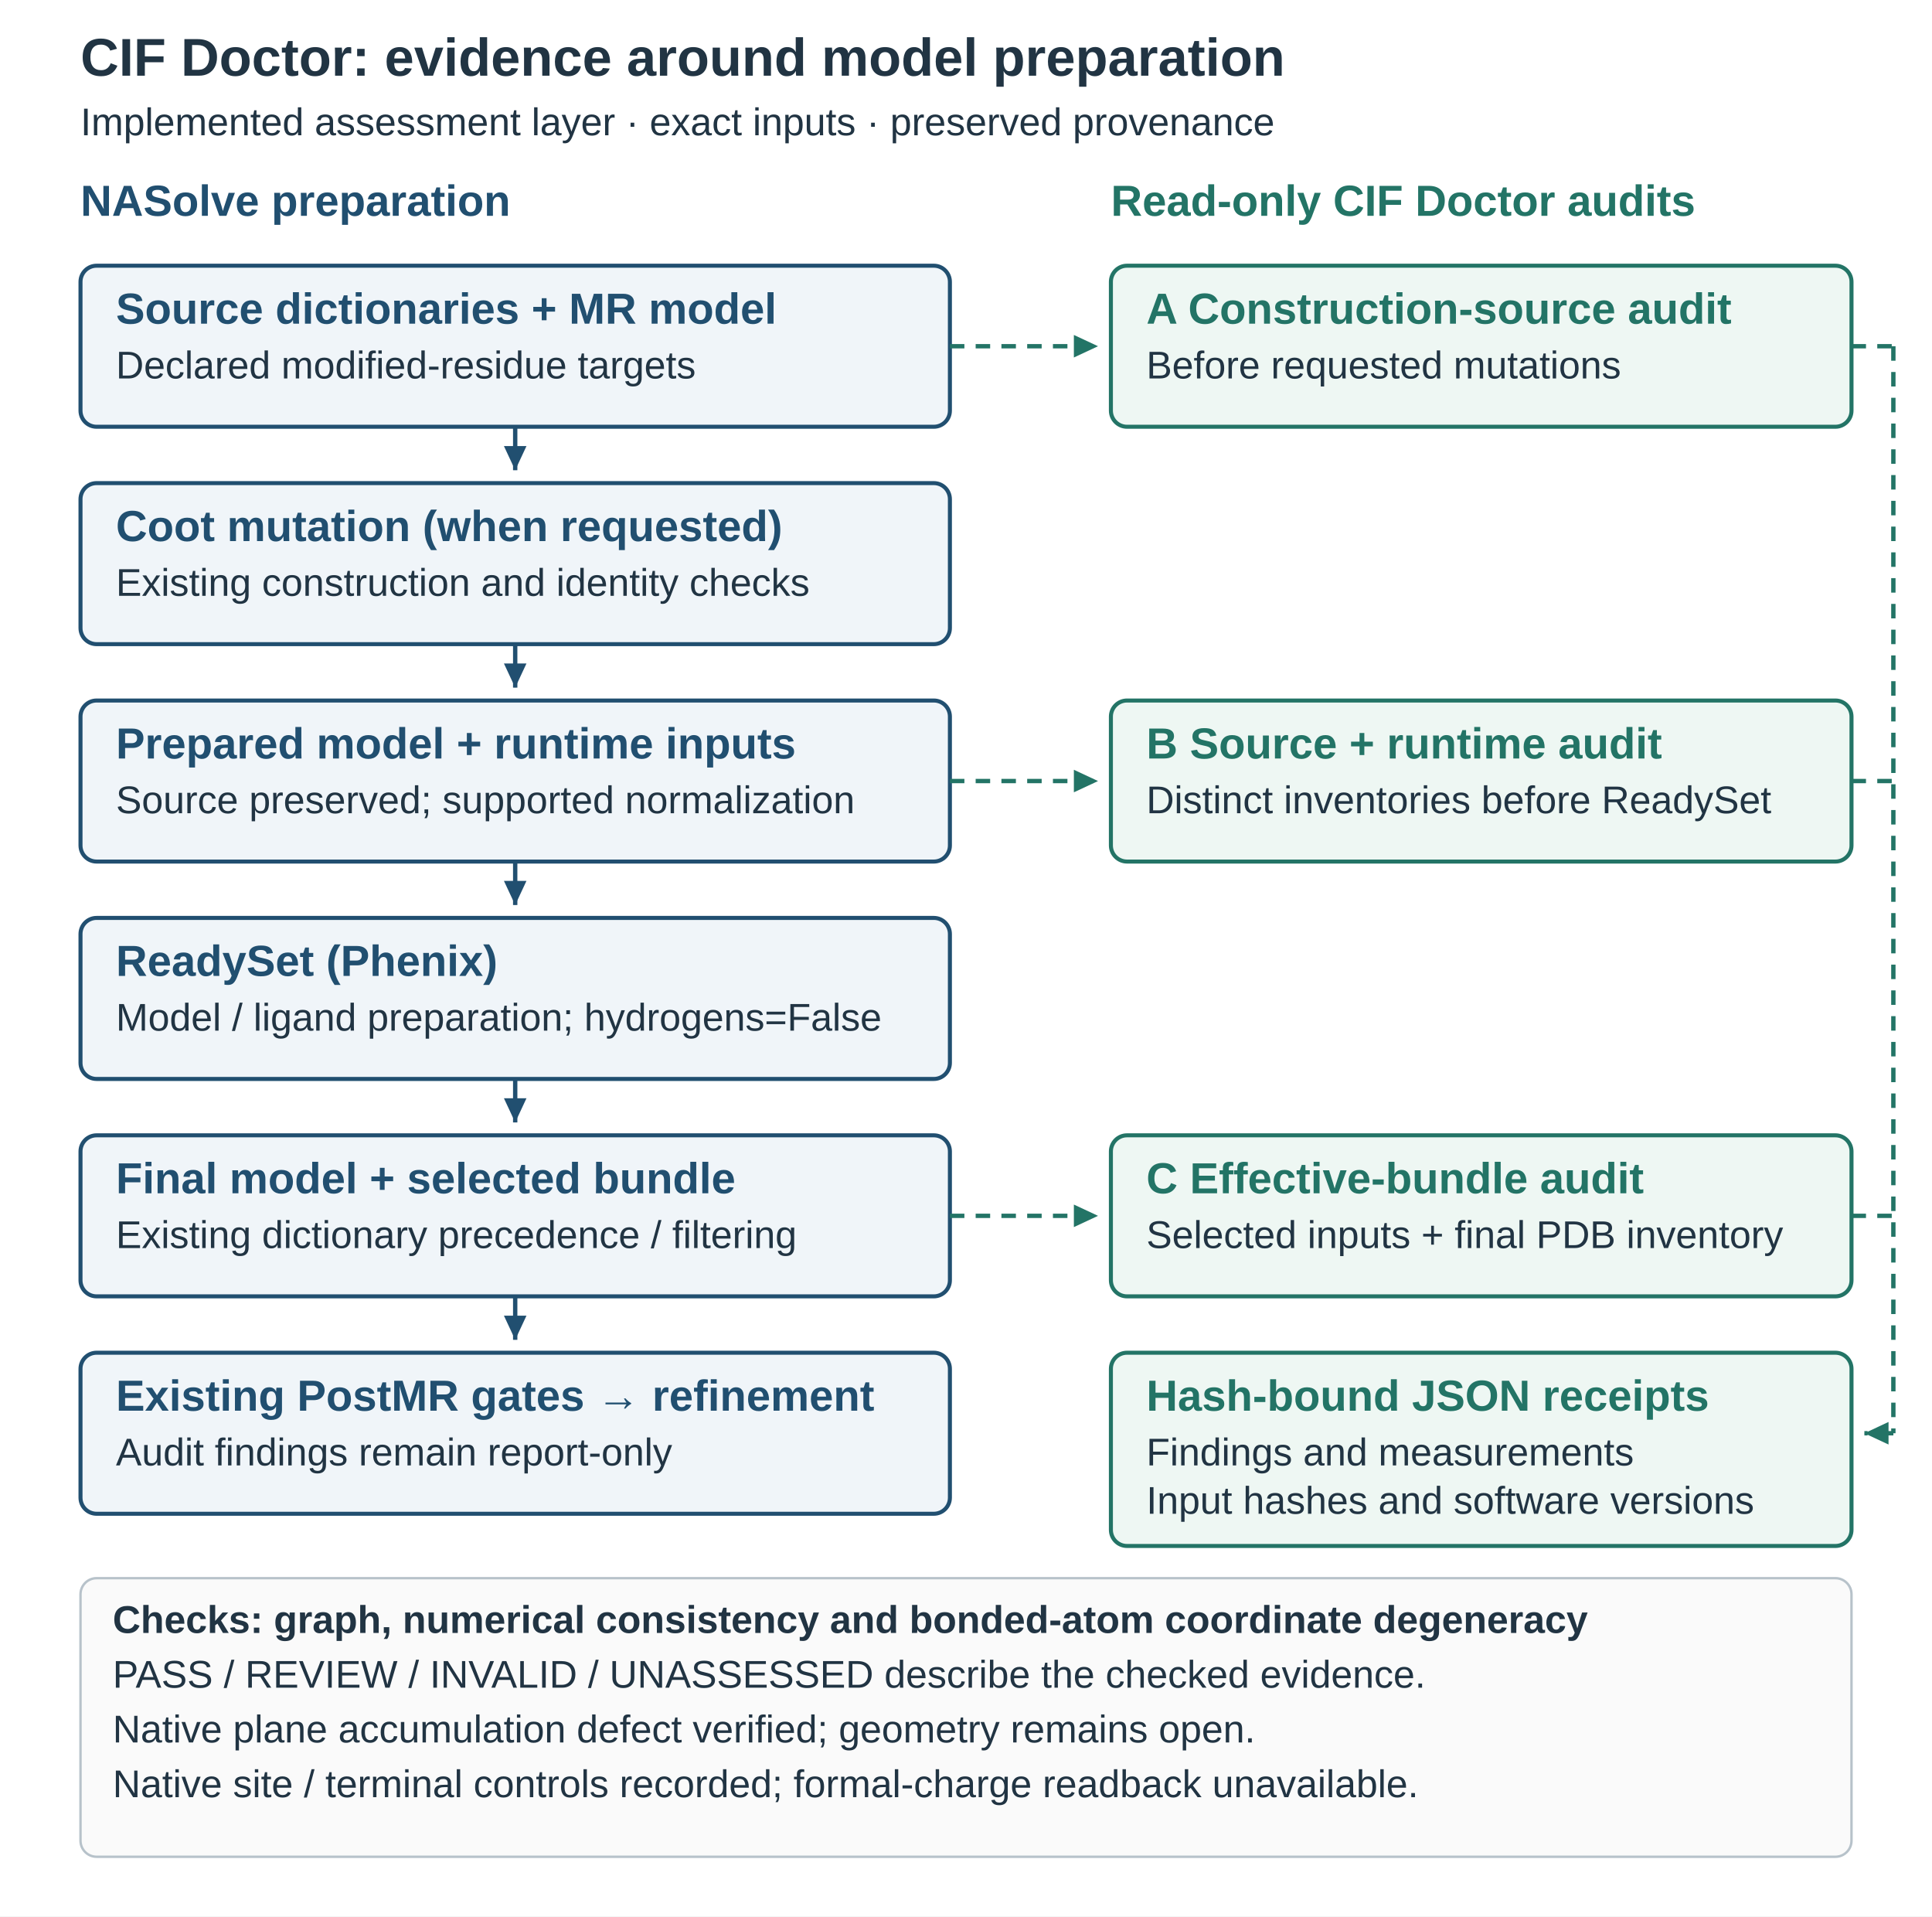
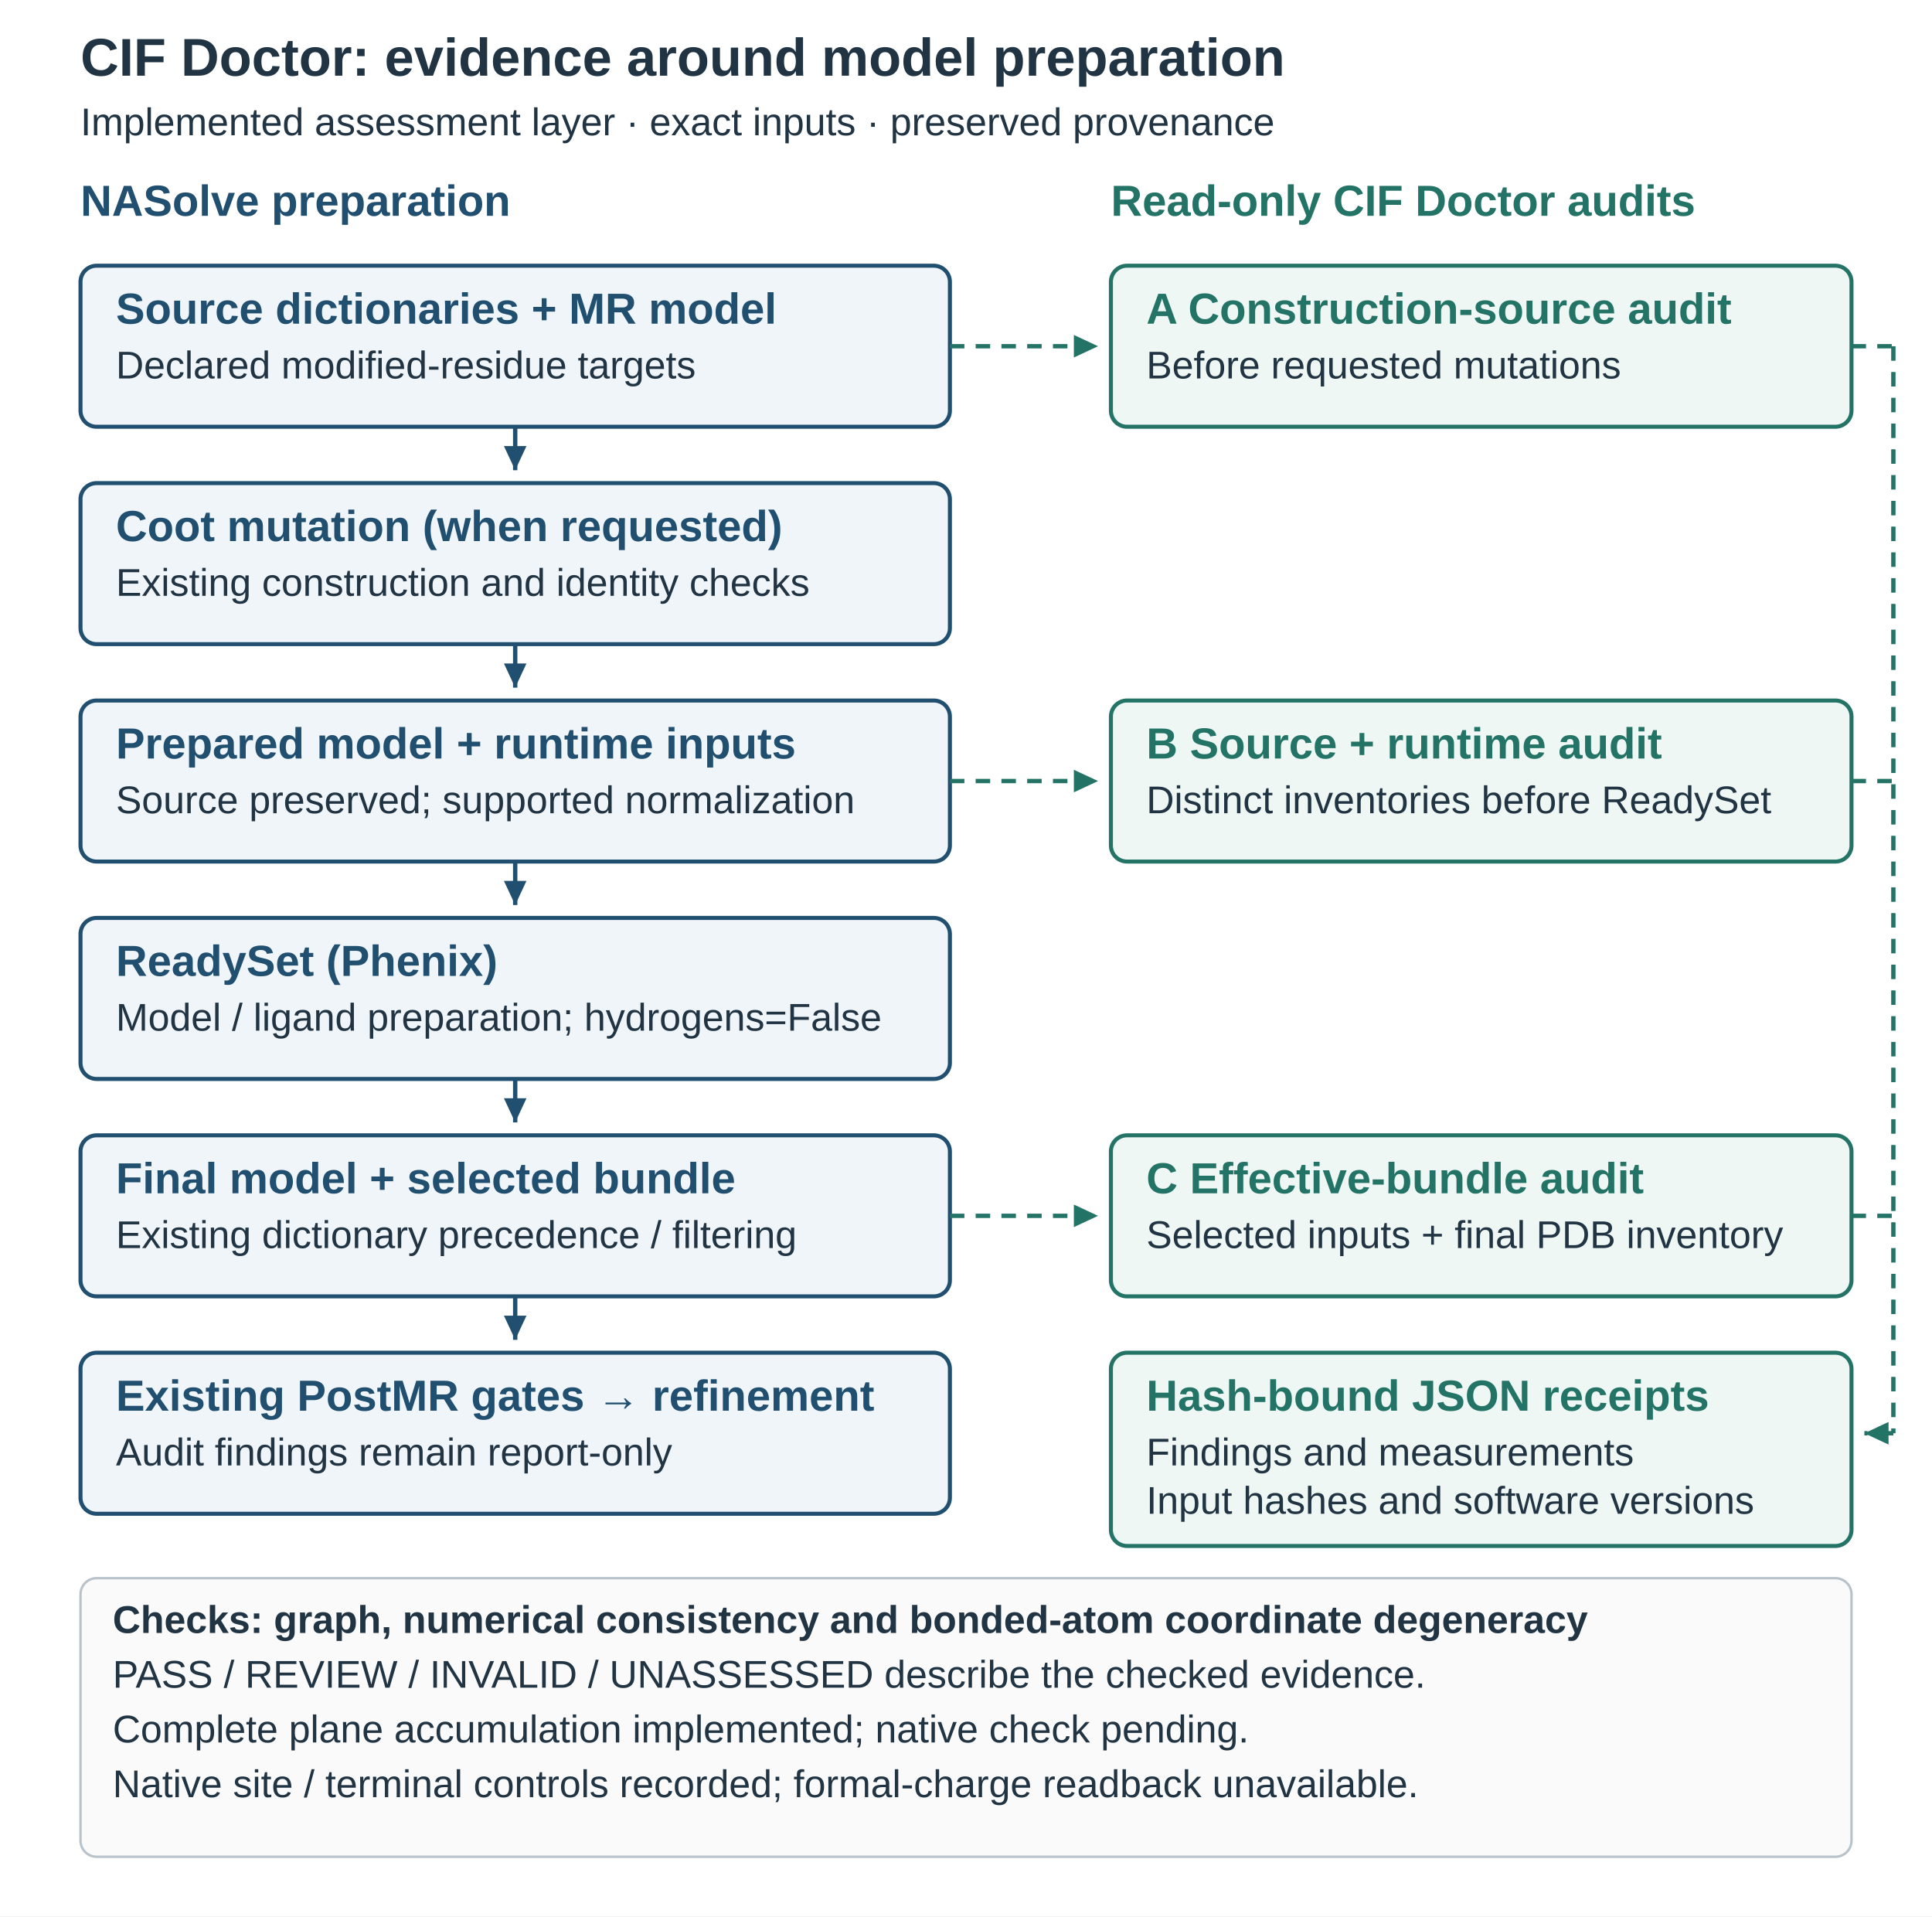
<svg xmlns="http://www.w3.org/2000/svg" width="180mm" height="178.5mm" viewBox="0 0 1200 1190" role="img" aria-labelledby="title description">
  <rect width="1200" height="1190" fill="white" />
  <text x="50" y="47" font-family="Arial, Helvetica, sans-serif" font-size="33" font-weight="bold" fill="#213443" text-anchor="start">CIF Doctor: evidence around model preparation</text>
  <text x="50" y="84" font-family="Arial, Helvetica, sans-serif" font-size="24" font-weight="normal" fill="#213443" text-anchor="start">Implemented assessment layer · exact inputs · preserved provenance</text>
  <text x="50" y="134" font-family="Arial, Helvetica, sans-serif" font-size="27" font-weight="bold" fill="#214f70" text-anchor="start">NASolve preparation</text>
  <text x="690" y="134" font-family="Arial, Helvetica, sans-serif" font-size="27" font-weight="bold" fill="#237466" text-anchor="start">Read-only CIF Doctor audits</text>
  <g id="source-inputs">
    <rect x="50" y="165" width="540" height="100" rx="10" fill="#f0f5f9" stroke="#214f70" stroke-width="2.5" />
    <text x="72" y="201" font-family="Arial, Helvetica, sans-serif" font-size="27" font-weight="bold" fill="#214f70" text-anchor="start">Source dictionaries + MR model</text>
    <text x="72" y="235" font-family="Arial, Helvetica, sans-serif" font-size="24" font-weight="normal" fill="#213443" text-anchor="start">Declared modified-residue targets</text>
  </g>
  <g id="coot-mutation">
    <rect x="50" y="300" width="540" height="100" rx="10" fill="#f0f5f9" stroke="#214f70" stroke-width="2.5" />
    <text x="72" y="336" font-family="Arial, Helvetica, sans-serif" font-size="27" font-weight="bold" fill="#214f70" text-anchor="start">Coot mutation (when requested)</text>
    <text x="72" y="370" font-family="Arial, Helvetica, sans-serif" font-size="24" font-weight="normal" fill="#213443" text-anchor="start">Existing construction and identity checks</text>
  </g>
  <g id="prepared-inputs">
    <rect x="50" y="435" width="540" height="100" rx="10" fill="#f0f5f9" stroke="#214f70" stroke-width="2.5" />
    <text x="72" y="471" font-family="Arial, Helvetica, sans-serif" font-size="27" font-weight="bold" fill="#214f70" text-anchor="start">Prepared model + runtime inputs</text>
    <text x="72" y="505" font-family="Arial, Helvetica, sans-serif" font-size="24" font-weight="normal" fill="#213443" text-anchor="start">Source preserved; supported normalization</text>
  </g>
  <g id="readyset">
    <rect x="50" y="570" width="540" height="100" rx="10" fill="#f0f5f9" stroke="#214f70" stroke-width="2.5" />
    <text x="72" y="606" font-family="Arial, Helvetica, sans-serif" font-size="27" font-weight="bold" fill="#214f70" text-anchor="start">ReadySet (Phenix)</text>
    <text x="72" y="640" font-family="Arial, Helvetica, sans-serif" font-size="24" font-weight="normal" fill="#213443" text-anchor="start">Model / ligand preparation; hydrogens=False</text>
  </g>
  <g id="effective-inputs">
    <rect x="50" y="705" width="540" height="100" rx="10" fill="#f0f5f9" stroke="#214f70" stroke-width="2.5" />
    <text x="72" y="741" font-family="Arial, Helvetica, sans-serif" font-size="27" font-weight="bold" fill="#214f70" text-anchor="start">Final model + selected bundle</text>
    <text x="72" y="775" font-family="Arial, Helvetica, sans-serif" font-size="24" font-weight="normal" fill="#213443" text-anchor="start">Existing dictionary precedence / filtering</text>
  </g>
  <g id="postmr-gates">
    <rect x="50" y="840" width="540" height="100" rx="10" fill="#f0f5f9" stroke="#214f70" stroke-width="2.5" />
    <text x="72" y="876" font-family="Arial, Helvetica, sans-serif" font-size="27" font-weight="bold" fill="#214f70" text-anchor="start">Existing PostMR gates → refinement</text>
    <text x="72" y="910" font-family="Arial, Helvetica, sans-serif" font-size="24" font-weight="normal" fill="#213443" text-anchor="start">Audit findings remain report-only</text>
  </g>
  <g id="preparation-flow-0">
    <path d="M 320.0 265.0 L 320.0 292.0" fill="none" stroke="#214f70" stroke-width="2.7" />
    <polygon points="320.0,292.0 313.0,277.0 327.0,277.0" fill="#214f70" />
  </g>
  <g id="preparation-flow-1">
    <path d="M 320.0 400.0 L 320.0 427.0" fill="none" stroke="#214f70" stroke-width="2.7" />
    <polygon points="320.0,427.0 313.0,412.0 327.0,412.0" fill="#214f70" />
  </g>
  <g id="preparation-flow-2">
    <path d="M 320.0 535.0 L 320.0 562.0" fill="none" stroke="#214f70" stroke-width="2.7" />
    <polygon points="320.0,562.0 313.0,547.0 327.0,547.0" fill="#214f70" />
  </g>
  <g id="preparation-flow-3">
    <path d="M 320.0 670.0 L 320.0 697.0" fill="none" stroke="#214f70" stroke-width="2.7" />
    <polygon points="320.0,697.0 313.0,682.0 327.0,682.0" fill="#214f70" />
  </g>
  <g id="preparation-flow-4">
    <path d="M 320.0 805.0 L 320.0 832.0" fill="none" stroke="#214f70" stroke-width="2.7" />
    <polygon points="320.0,832.0 313.0,817.0 327.0,817.0" fill="#214f70" />
  </g>
  <g id="mutation-audit">
    <rect x="690" y="165" width="460" height="100" rx="10" fill="#eef7f3" stroke="#237466" stroke-width="2.5" />
    <text x="712" y="201" font-family="Arial, Helvetica, sans-serif" font-size="27" font-weight="bold" fill="#237466" text-anchor="start">A  Construction-source audit</text>
    <text x="712" y="235" font-family="Arial, Helvetica, sans-serif" font-size="24" font-weight="normal" fill="#213443" text-anchor="start">Before requested mutations</text>
  </g>
  <g id="audit-branch-mutation-audit">
    <path d="M 590.0 215.0 L 599.0 215.0" fill="none" stroke="#237466" stroke-width="2.7" />
    <path d="M 606.0 215.0 L 615.0 215.0" fill="none" stroke="#237466" stroke-width="2.7" />
    <path d="M 622.0 215.0 L 631.0 215.0" fill="none" stroke="#237466" stroke-width="2.7" />
    <path d="M 638.0 215.0 L 647.0 215.0" fill="none" stroke="#237466" stroke-width="2.7" />
    <path d="M 654.0 215.0 L 663.0 215.0" fill="none" stroke="#237466" stroke-width="2.7" />
    <path d="M 670.0 215.0 L 679.0 215.0" fill="none" stroke="#237466" stroke-width="2.7" />
    <polygon points="682.0,215.0 667.0,222.0 667.0,208.0" fill="#237466" />
  </g>
  <g id="source-runtime-audit">
    <rect x="690" y="435" width="460" height="100" rx="10" fill="#eef7f3" stroke="#237466" stroke-width="2.5" />
    <text x="712" y="471" font-family="Arial, Helvetica, sans-serif" font-size="27" font-weight="bold" fill="#237466" text-anchor="start">B  Source + runtime audit</text>
    <text x="712" y="505" font-family="Arial, Helvetica, sans-serif" font-size="24" font-weight="normal" fill="#213443" text-anchor="start">Distinct inventories before ReadySet</text>
  </g>
  <g id="audit-branch-source-runtime-audit">
    <path d="M 590.0 485.0 L 599.0 485.0" fill="none" stroke="#237466" stroke-width="2.7" />
    <path d="M 606.0 485.0 L 615.0 485.0" fill="none" stroke="#237466" stroke-width="2.7" />
    <path d="M 622.0 485.0 L 631.0 485.0" fill="none" stroke="#237466" stroke-width="2.7" />
    <path d="M 638.0 485.0 L 647.0 485.0" fill="none" stroke="#237466" stroke-width="2.7" />
    <path d="M 654.0 485.0 L 663.0 485.0" fill="none" stroke="#237466" stroke-width="2.7" />
    <path d="M 670.0 485.0 L 679.0 485.0" fill="none" stroke="#237466" stroke-width="2.7" />
    <polygon points="682.0,485.0 667.0,492.0 667.0,478.0" fill="#237466" />
  </g>
  <g id="effective-audit">
    <rect x="690" y="705" width="460" height="100" rx="10" fill="#eef7f3" stroke="#237466" stroke-width="2.5" />
    <text x="712" y="741" font-family="Arial, Helvetica, sans-serif" font-size="27" font-weight="bold" fill="#237466" text-anchor="start">C  Effective-bundle audit</text>
    <text x="712" y="775" font-family="Arial, Helvetica, sans-serif" font-size="24" font-weight="normal" fill="#213443" text-anchor="start">Selected inputs + final PDB inventory</text>
  </g>
  <g id="audit-branch-effective-audit">
    <path d="M 590.0 755.0 L 599.0 755.0" fill="none" stroke="#237466" stroke-width="2.7" />
    <path d="M 606.0 755.0 L 615.0 755.0" fill="none" stroke="#237466" stroke-width="2.7" />
    <path d="M 622.0 755.0 L 631.0 755.0" fill="none" stroke="#237466" stroke-width="2.7" />
    <path d="M 638.0 755.0 L 647.0 755.0" fill="none" stroke="#237466" stroke-width="2.7" />
    <path d="M 654.0 755.0 L 663.0 755.0" fill="none" stroke="#237466" stroke-width="2.7" />
    <path d="M 670.0 755.0 L 679.0 755.0" fill="none" stroke="#237466" stroke-width="2.7" />
    <polygon points="682.0,755.0 667.0,762.0 667.0,748.0" fill="#237466" />
  </g>
  <g id="json-receipts">
    <rect x="690" y="840" width="460" height="120" rx="10" fill="#eef7f3" stroke="#237466" stroke-width="2.5" />
    <text x="712" y="876" font-family="Arial, Helvetica, sans-serif" font-size="27" font-weight="bold" fill="#237466" text-anchor="start">Hash-bound JSON receipts</text>
    <text x="712" y="910" font-family="Arial, Helvetica, sans-serif" font-size="24" font-weight="normal" fill="#213443" text-anchor="start">Findings and measurements</text>
    <text x="712" y="940" font-family="Arial, Helvetica, sans-serif" font-size="24" font-weight="normal" fill="#213443" text-anchor="start">Input hashes and software versions</text>
  </g>
  <g id="mutation-to-receipts">
    <path d="M 1150.0 215.0 L 1159.0 215.0" fill="none" stroke="#237466" stroke-width="2.7" />
    <path d="M 1166.0 215.0 L 1175.0 215.0" fill="none" stroke="#237466" stroke-width="2.7" />
    <path d="M 1176.0 215.0 L 1176.0 224.0" fill="none" stroke="#237466" stroke-width="2.7" />
    <path d="M 1176.0 231.0 L 1176.0 240.0" fill="none" stroke="#237466" stroke-width="2.7" />
    <path d="M 1176.0 247.0 L 1176.0 256.0" fill="none" stroke="#237466" stroke-width="2.7" />
    <path d="M 1176.0 263.0 L 1176.0 272.0" fill="none" stroke="#237466" stroke-width="2.7" />
    <path d="M 1176.0 279.0 L 1176.0 288.0" fill="none" stroke="#237466" stroke-width="2.7" />
    <path d="M 1176.0 295.0 L 1176.0 304.0" fill="none" stroke="#237466" stroke-width="2.7" />
    <path d="M 1176.0 311.0 L 1176.0 320.0" fill="none" stroke="#237466" stroke-width="2.7" />
    <path d="M 1176.0 327.0 L 1176.0 336.0" fill="none" stroke="#237466" stroke-width="2.7" />
    <path d="M 1176.0 343.0 L 1176.0 352.0" fill="none" stroke="#237466" stroke-width="2.7" />
    <path d="M 1176.0 359.0 L 1176.0 368.0" fill="none" stroke="#237466" stroke-width="2.7" />
    <path d="M 1176.0 375.0 L 1176.0 384.0" fill="none" stroke="#237466" stroke-width="2.7" />
    <path d="M 1176.0 391.0 L 1176.0 400.0" fill="none" stroke="#237466" stroke-width="2.7" />
    <path d="M 1176.0 407.0 L 1176.0 416.0" fill="none" stroke="#237466" stroke-width="2.7" />
    <path d="M 1176.0 423.0 L 1176.0 432.0" fill="none" stroke="#237466" stroke-width="2.7" />
    <path d="M 1176.0 439.0 L 1176.0 448.0" fill="none" stroke="#237466" stroke-width="2.7" />
    <path d="M 1176.0 455.0 L 1176.0 464.0" fill="none" stroke="#237466" stroke-width="2.7" />
    <path d="M 1176.0 471.0 L 1176.0 480.0" fill="none" stroke="#237466" stroke-width="2.7" />
    <path d="M 1176.0 487.0 L 1176.0 496.0" fill="none" stroke="#237466" stroke-width="2.7" />
    <path d="M 1176.0 503.0 L 1176.0 512.0" fill="none" stroke="#237466" stroke-width="2.7" />
    <path d="M 1176.0 519.0 L 1176.0 528.0" fill="none" stroke="#237466" stroke-width="2.7" />
    <path d="M 1176.0 535.0 L 1176.0 544.0" fill="none" stroke="#237466" stroke-width="2.7" />
    <path d="M 1176.0 551.0 L 1176.0 560.0" fill="none" stroke="#237466" stroke-width="2.7" />
    <path d="M 1176.0 567.0 L 1176.0 576.0" fill="none" stroke="#237466" stroke-width="2.7" />
    <path d="M 1176.0 583.0 L 1176.0 592.0" fill="none" stroke="#237466" stroke-width="2.7" />
    <path d="M 1176.0 599.0 L 1176.0 608.0" fill="none" stroke="#237466" stroke-width="2.7" />
    <path d="M 1176.0 615.0 L 1176.0 624.0" fill="none" stroke="#237466" stroke-width="2.7" />
    <path d="M 1176.0 631.0 L 1176.0 640.0" fill="none" stroke="#237466" stroke-width="2.7" />
    <path d="M 1176.0 647.0 L 1176.0 656.0" fill="none" stroke="#237466" stroke-width="2.7" />
    <path d="M 1176.0 663.0 L 1176.0 672.0" fill="none" stroke="#237466" stroke-width="2.7" />
    <path d="M 1176.0 679.0 L 1176.0 688.0" fill="none" stroke="#237466" stroke-width="2.7" />
    <path d="M 1176.0 695.0 L 1176.0 704.0" fill="none" stroke="#237466" stroke-width="2.7" />
    <path d="M 1176.0 711.0 L 1176.0 720.0" fill="none" stroke="#237466" stroke-width="2.7" />
    <path d="M 1176.0 727.0 L 1176.0 736.0" fill="none" stroke="#237466" stroke-width="2.7" />
    <path d="M 1176.0 743.0 L 1176.0 752.0" fill="none" stroke="#237466" stroke-width="2.7" />
    <path d="M 1176.0 759.0 L 1176.0 768.0" fill="none" stroke="#237466" stroke-width="2.7" />
    <path d="M 1176.0 775.0 L 1176.0 784.0" fill="none" stroke="#237466" stroke-width="2.7" />
    <path d="M 1176.0 791.0 L 1176.0 800.0" fill="none" stroke="#237466" stroke-width="2.7" />
    <path d="M 1176.0 807.0 L 1176.0 816.0" fill="none" stroke="#237466" stroke-width="2.7" />
    <path d="M 1176.0 823.0 L 1176.0 832.0" fill="none" stroke="#237466" stroke-width="2.7" />
    <path d="M 1176.0 839.0 L 1176.0 848.0" fill="none" stroke="#237466" stroke-width="2.7" />
    <path d="M 1176.0 855.0 L 1176.0 864.0" fill="none" stroke="#237466" stroke-width="2.7" />
    <path d="M 1176.0 871.0 L 1176.0 880.0" fill="none" stroke="#237466" stroke-width="2.7" />
    <path d="M 1176.0 887.0 L 1176.0 890.0" fill="none" stroke="#237466" stroke-width="2.7" />
    <path d="M 1176.0 890.0 L 1167.0 890.0" fill="none" stroke="#237466" stroke-width="2.7" />
    <path d="M 1160.0 890.0 L 1158.0 890.0" fill="none" stroke="#237466" stroke-width="2.7" />
    <polygon points="1158.0,890.0 1173.0,883.0 1173.0,897.0" fill="#237466" />
  </g>
  <g id="source-to-receipts">
    <path d="M 1150.0 485.0 L 1159.0 485.0" fill="none" stroke="#237466" stroke-width="2.7" />
    <path d="M 1166.0 485.0 L 1175.0 485.0" fill="none" stroke="#237466" stroke-width="2.7" />
  </g>
  <g id="effective-to-receipts">
    <path d="M 1150.0 755.0 L 1159.0 755.0" fill="none" stroke="#237466" stroke-width="2.7" />
    <path d="M 1166.0 755.0 L 1175.0 755.0" fill="none" stroke="#237466" stroke-width="2.7" />
  </g>
  <g id="scope-notes">
    <rect x="50" y="980" width="1100" height="173" rx="10" fill="#fafafa" stroke="#b7c2ca" stroke-width="1.5" />
    <text x="70" y="1014" font-family="Arial, Helvetica, sans-serif" font-size="24" font-weight="bold" fill="#213443" text-anchor="start">Checks: graph, numerical consistency and bonded-atom coordinate degeneracy</text>
    <text x="70" y="1048" font-family="Arial, Helvetica, sans-serif" font-size="24" font-weight="normal" fill="#213443" text-anchor="start">PASS / REVIEW / INVALID / UNASSESSED describe the checked evidence.</text>
-     <text x="70" y="1082" font-family="Arial, Helvetica, sans-serif" font-size="24" font-weight="normal" fill="#213443" text-anchor="start">Native plane accumulation defect verified; geometry remains open.</text>
+     <text x="70" y="1082" font-family="Arial, Helvetica, sans-serif" font-size="24" font-weight="normal" fill="#213443" text-anchor="start">Complete plane accumulation implemented; native check pending.</text>
    <text x="70" y="1116" font-family="Arial, Helvetica, sans-serif" font-size="24" font-weight="normal" fill="#213443" text-anchor="start">Native site / terminal controls recorded; formal-charge readback unavailable.</text>
  </g>
</svg>
